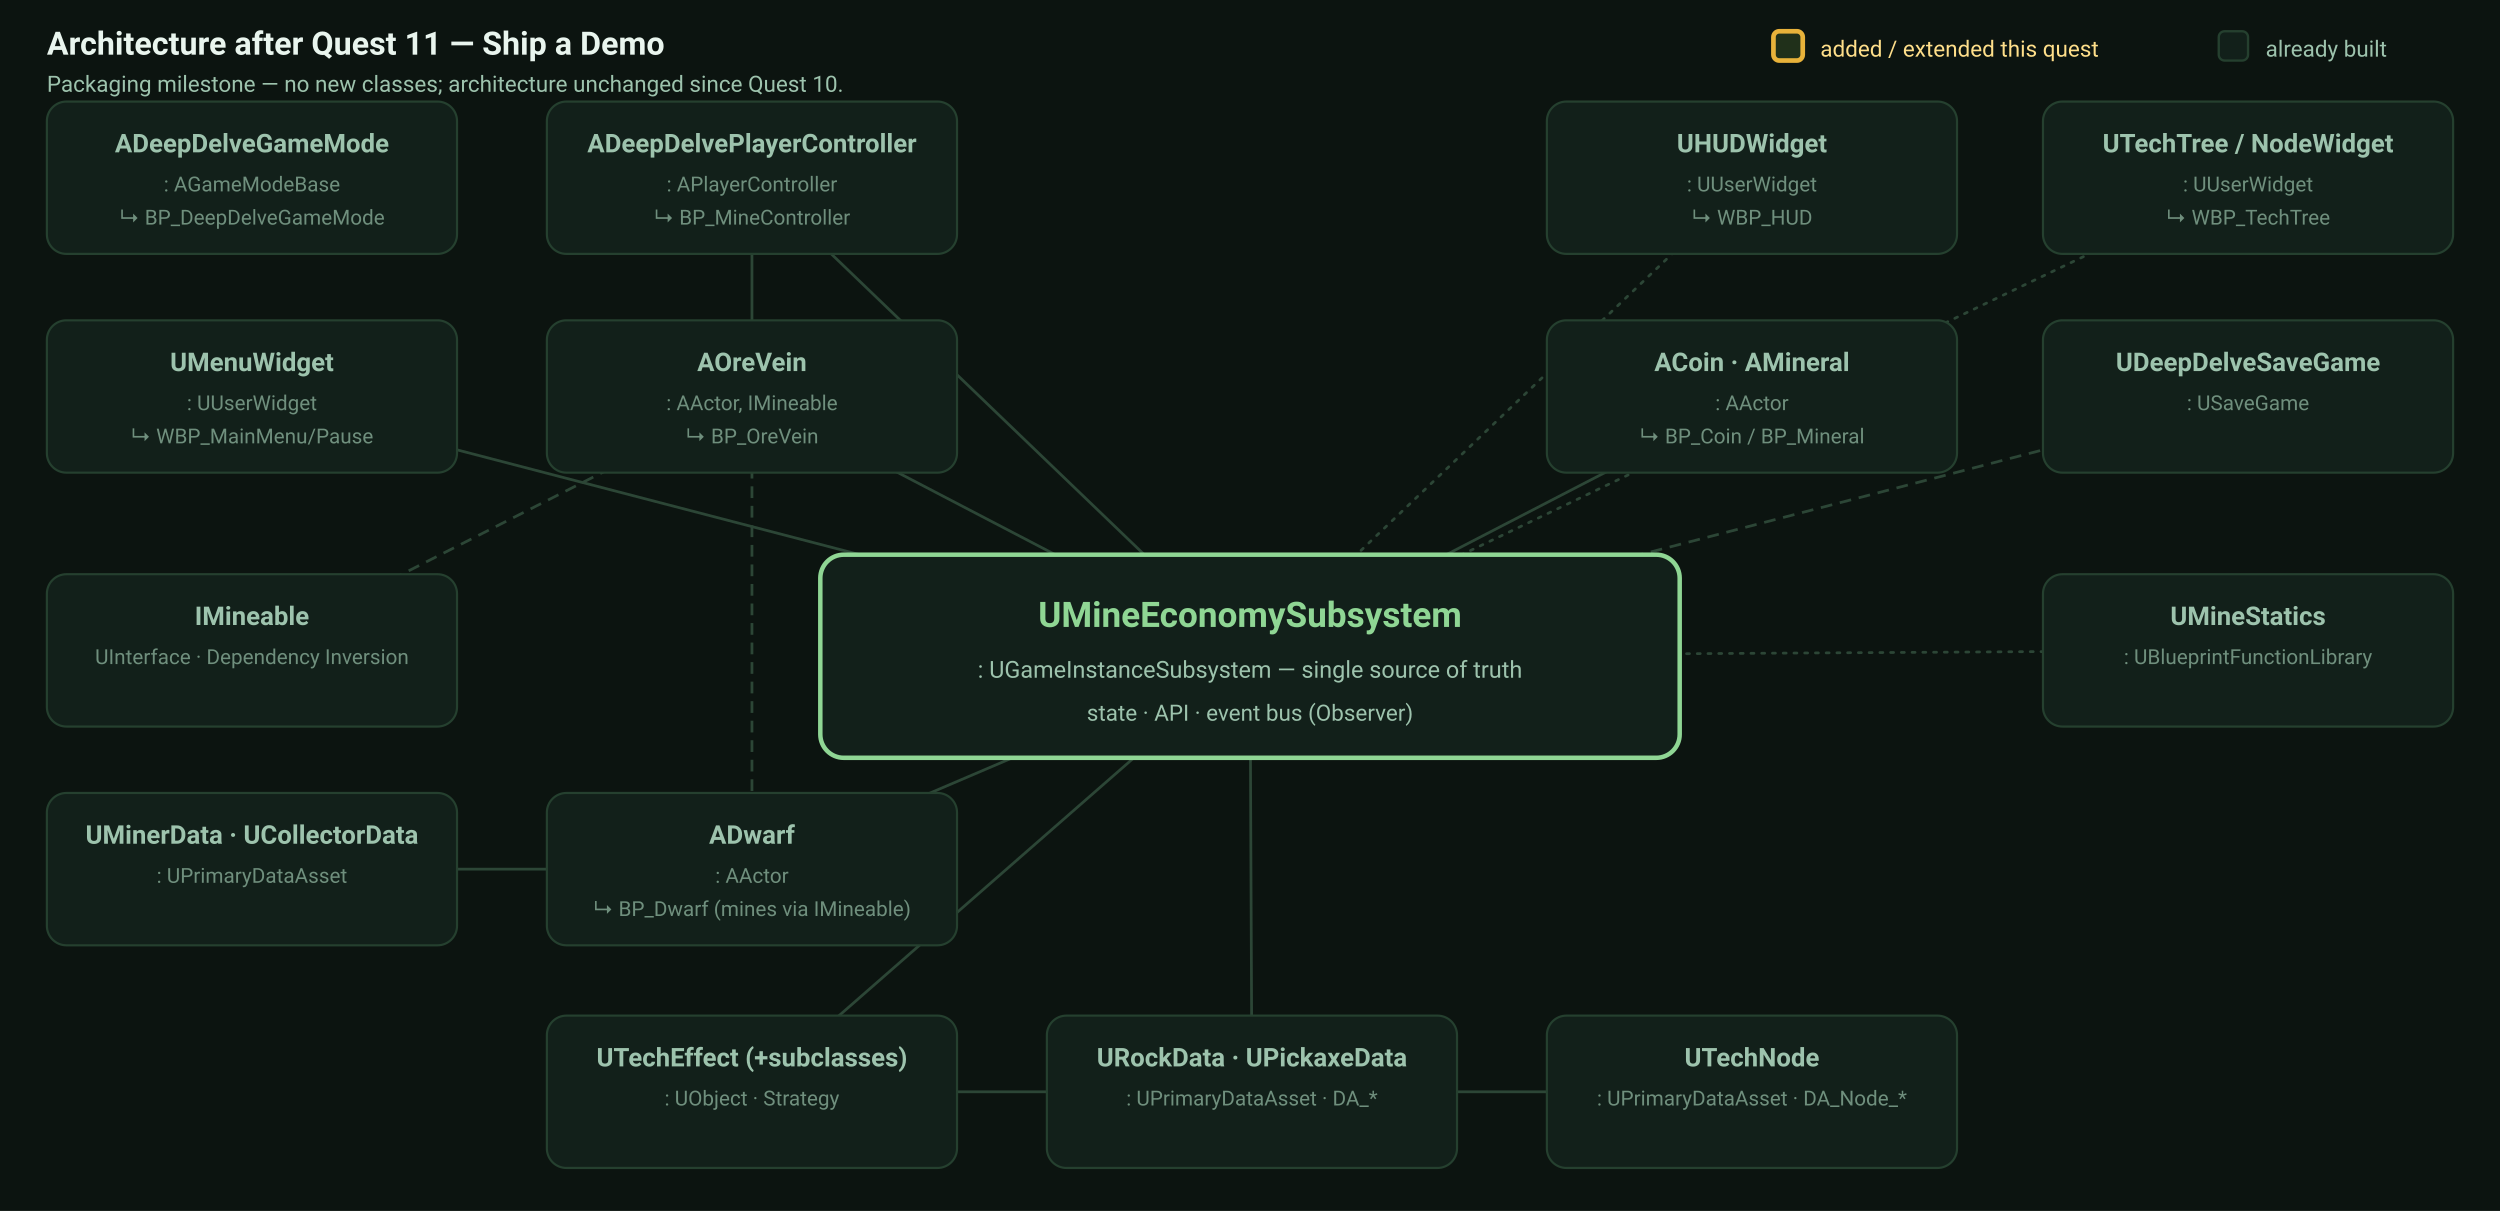
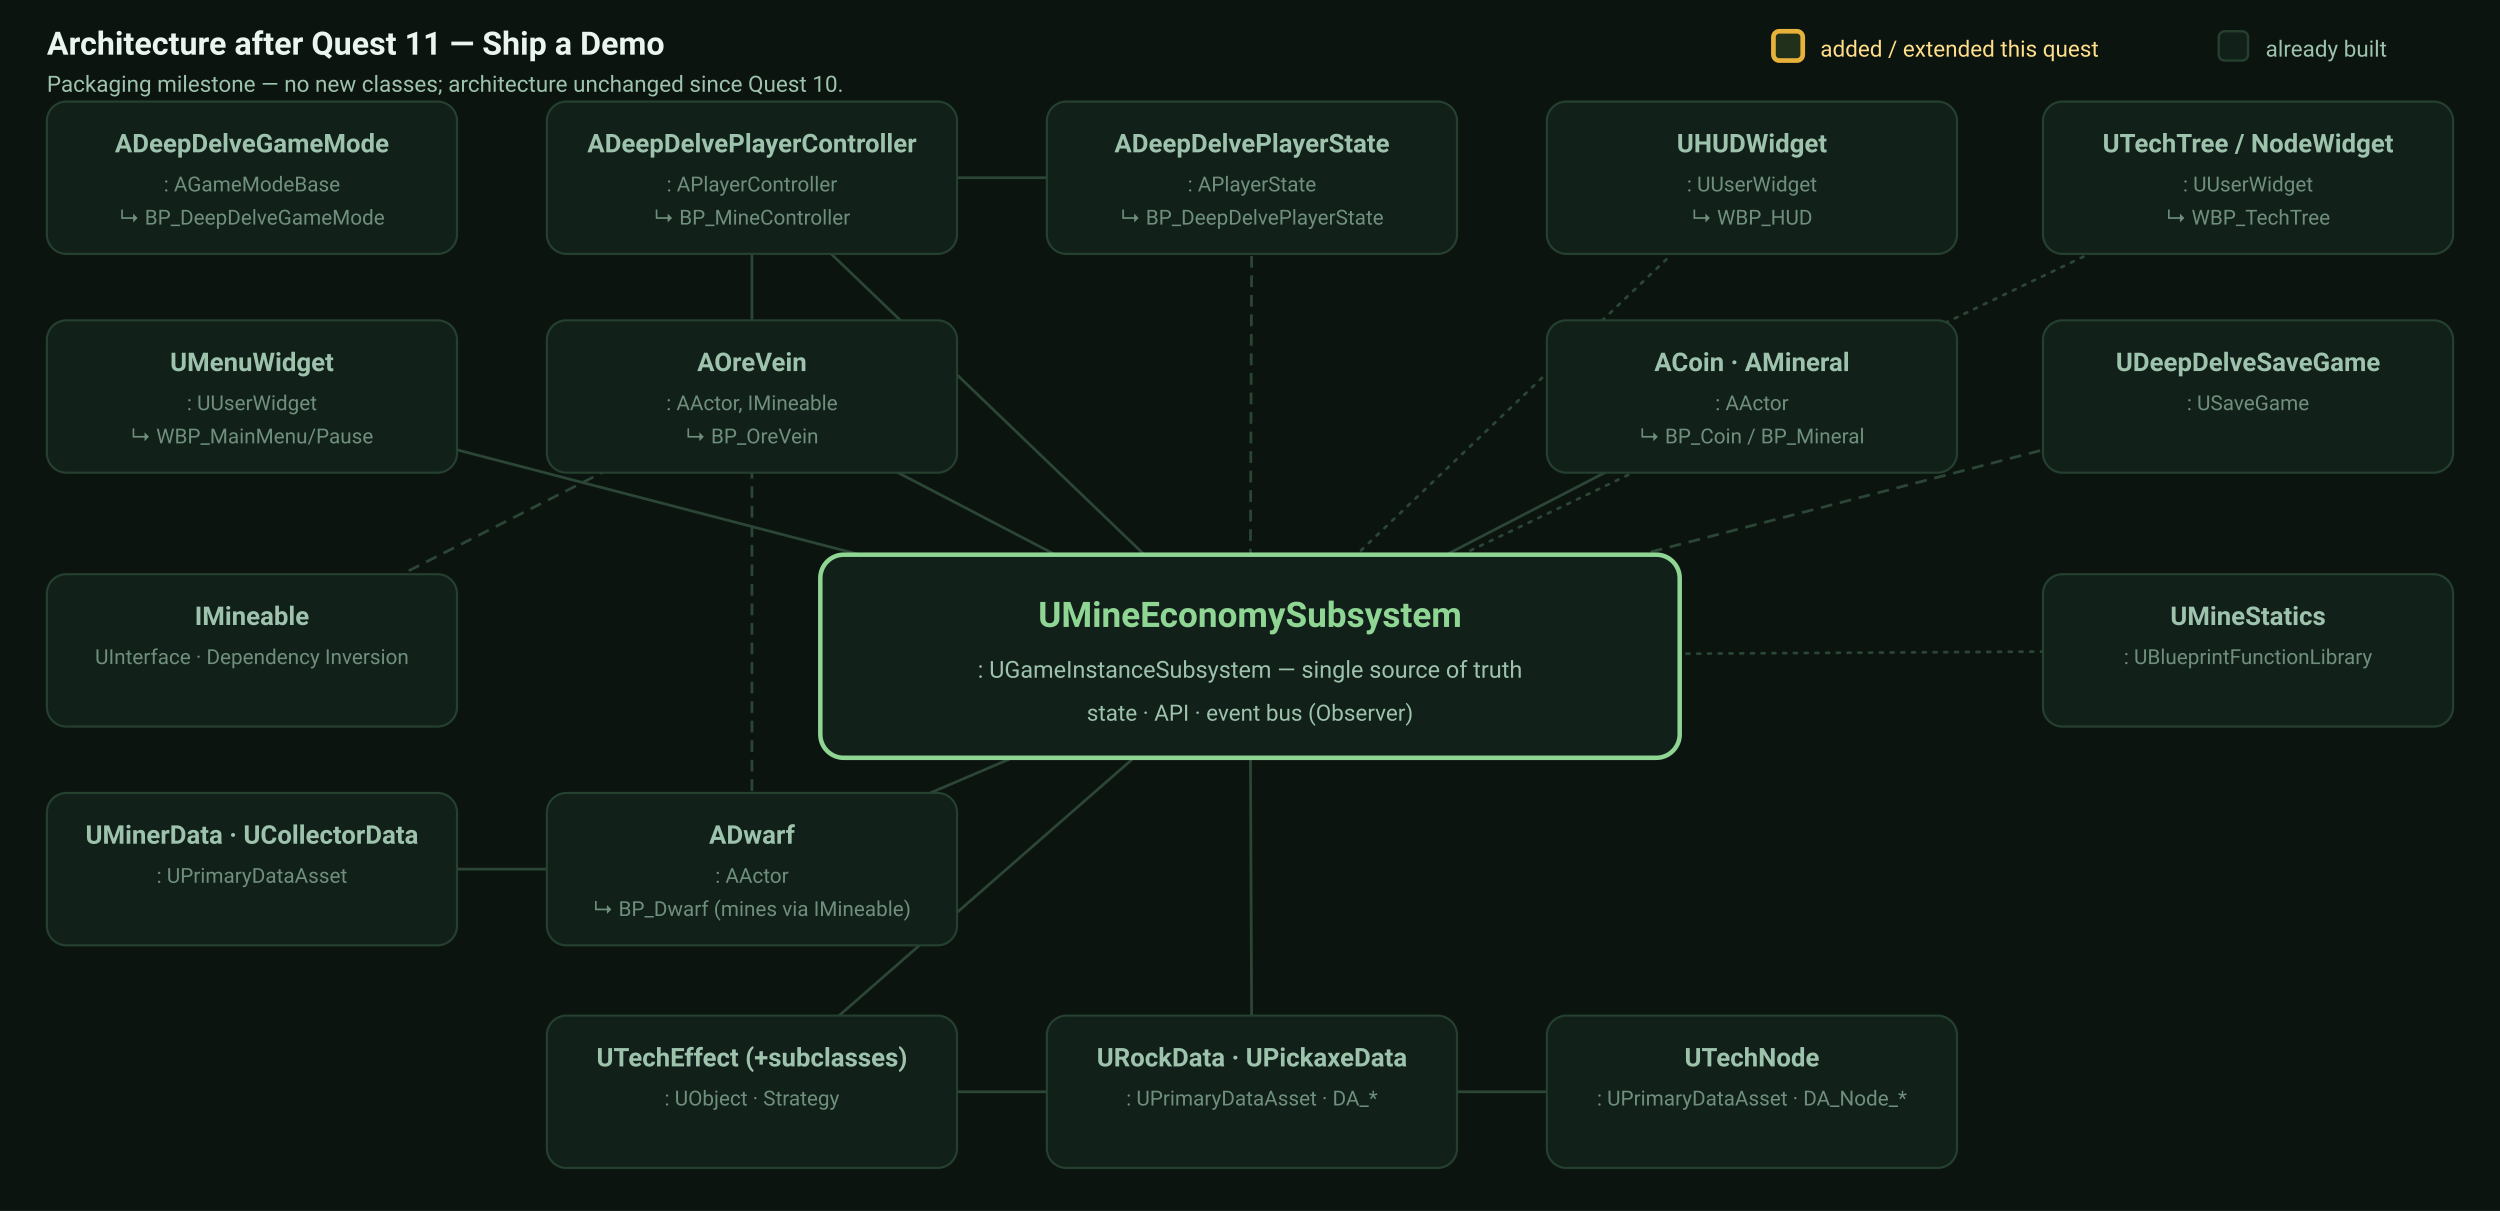
<svg xmlns="http://www.w3.org/2000/svg" viewBox="0 0 1280 620" font-family="-apple-system,BlinkMacSystemFont,Segoe UI,Roboto,Helvetica,Arial,sans-serif" role="img">
  <defs>
    <marker id="ar" markerWidth="10" markerHeight="10" refX="7" refY="4.5" orient="auto">
      <path d="M0,0 L9,4.5 L0,9 z" fill="#2c4636" />
    </marker>
    <marker id="arG" markerWidth="10" markerHeight="10" refX="7" refY="4.5" orient="auto">
      <path d="M0,0 L9,4.5 L0,9 z" fill="#e8b23a" />
    </marker>
    <marker id="arF" markerWidth="10" markerHeight="10" refX="7" refY="4.5" orient="auto">
      <path d="M0,0 L9,4.5 L0,9 z" fill="#3a5a45" />
    </marker>
  </defs>
  <rect x="0" y="0" width="1280" height="620" fill="#0c1410" />
+   <line x1="385.0" y1="91.0" x2="641.0" y2="91.0" stroke="#2c4636" stroke-width="1.4" marker-end="url(#ar)" />
+   <line x1="641.0" y1="91.0" x2="640.0" y2="336.0" stroke="#2c4636" stroke-width="1.4" stroke-dasharray="6 4" marker-end="url(#ar)" />
  <line x1="385.0" y1="91.0" x2="385.0" y2="203.0" stroke="#2c4636" stroke-width="1.4" marker-end="url(#ar)" />
  <line x1="129.0" y1="333.0" x2="385.0" y2="203.0" stroke="#2c4636" stroke-width="1.4" stroke-dasharray="6 4" marker-end="url(#ar)" />
  <line x1="385.0" y1="91.0" x2="640.0" y2="336.0" stroke="#2c4636" stroke-width="1.4" marker-end="url(#ar)" />
  <line x1="385.0" y1="203.0" x2="640.0" y2="336.0" stroke="#2c4636" stroke-width="1.4" marker-end="url(#ar)" />
  <line x1="897.0" y1="203.0" x2="640.0" y2="336.0" stroke="#2c4636" stroke-width="1.4" marker-end="url(#ar)" />
  <line x1="897.0" y1="91.0" x2="640.0" y2="336.0" stroke="#2c4636" stroke-width="1.4" stroke-dasharray="1.5 4" stroke-linecap="round" marker-end="url(#ar)" />
  <line x1="1151.0" y1="333.0" x2="640.0" y2="336.0" stroke="#2c4636" stroke-width="1.4" stroke-dasharray="1.5 4" stroke-linecap="round" marker-end="url(#ar)" />
  <line x1="641.0" y1="559.0" x2="640.0" y2="336.0" stroke="#2c4636" stroke-width="1.4" marker-end="url(#ar)" />
  <line x1="385.0" y1="559.0" x2="640.0" y2="336.0" stroke="#2c4636" stroke-width="1.4" marker-end="url(#ar)" />
  <line x1="897.0" y1="559.0" x2="385.0" y2="559.0" stroke="#2c4636" stroke-width="1.4" marker-end="url(#ar)" />
  <line x1="1151.0" y1="91.0" x2="640.0" y2="336.0" stroke="#2c4636" stroke-width="1.4" stroke-dasharray="1.5 4" stroke-linecap="round" marker-end="url(#ar)" />
  <line x1="385.0" y1="445.0" x2="640.0" y2="336.0" stroke="#2c4636" stroke-width="1.4" marker-end="url(#ar)" />
  <line x1="385.0" y1="445.0" x2="385.0" y2="203.0" stroke="#2c4636" stroke-width="1.4" stroke-dasharray="6 4" marker-end="url(#ar)" />
  <line x1="129.0" y1="445.0" x2="385.0" y2="445.0" stroke="#2c4636" stroke-width="1.4" marker-end="url(#ar)" />
  <line x1="129.0" y1="203.0" x2="640.0" y2="336.0" stroke="#2c4636" stroke-width="1.4" marker-end="url(#ar)" />
  <line x1="1151.0" y1="203.0" x2="640.0" y2="336.0" stroke="#2c4636" stroke-width="1.4" stroke-dasharray="6 4" marker-end="url(#ar)" />
  <rect x="24" y="52" width="210" height="78" rx="10" fill="#12201a" stroke="#25402f" stroke-width="1.1" />
  <text x="129.0" y="78" text-anchor="middle" fill="#9dc3ad" font-size="13.2" font-weight="700">ADeepDelveGameMode</text>
  <text x="129.0" y="98" text-anchor="middle" fill="#6f8f7d" font-size="10.6" font-weight="400">: AGameModeBase</text>
  <text x="129.0" y="115" text-anchor="middle" fill="#6f8f7d" font-size="10.6" font-weight="400">↳ BP_DeepDelveGameMode</text>
  <rect x="280" y="52" width="210" height="78" rx="10" fill="#12201a" stroke="#25402f" stroke-width="1.1" />
  <text x="385.0" y="78" text-anchor="middle" fill="#9dc3ad" font-size="13.2" font-weight="700">ADeepDelvePlayerController</text>
  <text x="385.0" y="98" text-anchor="middle" fill="#6f8f7d" font-size="10.6" font-weight="400">: APlayerController</text>
  <text x="385.0" y="115" text-anchor="middle" fill="#6f8f7d" font-size="10.6" font-weight="400">↳ BP_MineController</text>
+   <rect x="536" y="52" width="210" height="78" rx="10" fill="#12201a" stroke="#25402f" stroke-width="1.1" />
+   <text x="641.0" y="78" text-anchor="middle" fill="#9dc3ad" font-size="13.2" font-weight="700">ADeepDelvePlayerState</text>
+   <text x="641.0" y="98" text-anchor="middle" fill="#6f8f7d" font-size="10.6" font-weight="400">: APlayerState</text>
+   <text x="641.0" y="115" text-anchor="middle" fill="#6f8f7d" font-size="10.6" font-weight="400">↳ BP_DeepDelvePlayerState</text>
  <rect x="792" y="52" width="210" height="78" rx="10" fill="#12201a" stroke="#25402f" stroke-width="1.1" />
  <text x="897.0" y="78" text-anchor="middle" fill="#9dc3ad" font-size="13.2" font-weight="700">UHUDWidget</text>
  <text x="897.0" y="98" text-anchor="middle" fill="#6f8f7d" font-size="10.6" font-weight="400">: UUserWidget</text>
  <text x="897.0" y="115" text-anchor="middle" fill="#6f8f7d" font-size="10.6" font-weight="400">↳ WBP_HUD</text>
  <rect x="1046" y="52" width="210" height="78" rx="10" fill="#12201a" stroke="#25402f" stroke-width="1.1" />
  <text x="1151.0" y="78" text-anchor="middle" fill="#9dc3ad" font-size="13.2" font-weight="700">UTechTree / NodeWidget</text>
  <text x="1151.0" y="98" text-anchor="middle" fill="#6f8f7d" font-size="10.6" font-weight="400">: UUserWidget</text>
  <text x="1151.0" y="115" text-anchor="middle" fill="#6f8f7d" font-size="10.6" font-weight="400">↳ WBP_TechTree</text>
  <rect x="24" y="164" width="210" height="78" rx="10" fill="#12201a" stroke="#25402f" stroke-width="1.1" />
  <text x="129.0" y="190" text-anchor="middle" fill="#9dc3ad" font-size="13.2" font-weight="700">UMenuWidget</text>
  <text x="129.0" y="210" text-anchor="middle" fill="#6f8f7d" font-size="10.6" font-weight="400">: UUserWidget</text>
  <text x="129.0" y="227" text-anchor="middle" fill="#6f8f7d" font-size="10.6" font-weight="400">↳ WBP_MainMenu/Pause</text>
  <rect x="280" y="164" width="210" height="78" rx="10" fill="#12201a" stroke="#25402f" stroke-width="1.1" />
  <text x="385.0" y="190" text-anchor="middle" fill="#9dc3ad" font-size="13.2" font-weight="700">AOreVein</text>
  <text x="385.0" y="210" text-anchor="middle" fill="#6f8f7d" font-size="10.6" font-weight="400">: AActor, IMineable</text>
  <text x="385.0" y="227" text-anchor="middle" fill="#6f8f7d" font-size="10.6" font-weight="400">↳ BP_OreVein</text>
  <rect x="792" y="164" width="210" height="78" rx="10" fill="#12201a" stroke="#25402f" stroke-width="1.1" />
  <text x="897.0" y="190" text-anchor="middle" fill="#9dc3ad" font-size="13.2" font-weight="700">ACoin · AMineral</text>
  <text x="897.0" y="210" text-anchor="middle" fill="#6f8f7d" font-size="10.6" font-weight="400">: AActor</text>
  <text x="897.0" y="227" text-anchor="middle" fill="#6f8f7d" font-size="10.6" font-weight="400">↳ BP_Coin / BP_Mineral</text>
  <rect x="1046" y="164" width="210" height="78" rx="10" fill="#12201a" stroke="#25402f" stroke-width="1.1" />
  <text x="1151.0" y="190" text-anchor="middle" fill="#9dc3ad" font-size="13.2" font-weight="700">UDeepDelveSaveGame</text>
  <text x="1151.0" y="210" text-anchor="middle" fill="#6f8f7d" font-size="10.6" font-weight="400">: USaveGame</text>
  <rect x="24" y="294" width="210" height="78" rx="10" fill="#12201a" stroke="#25402f" stroke-width="1.1" />
  <text x="129.0" y="320" text-anchor="middle" fill="#9dc3ad" font-size="13.2" font-weight="700">IMineable</text>
  <text x="129.0" y="340" text-anchor="middle" fill="#6f8f7d" font-size="10.6" font-weight="400">UInterface · Dependency Inversion</text>
  <rect x="1046" y="294" width="210" height="78" rx="10" fill="#12201a" stroke="#25402f" stroke-width="1.1" />
  <text x="1151.0" y="320" text-anchor="middle" fill="#9dc3ad" font-size="13.2" font-weight="700">UMineStatics</text>
  <text x="1151.0" y="340" text-anchor="middle" fill="#6f8f7d" font-size="10.6" font-weight="400">: UBlueprintFunctionLibrary</text>
  <rect x="24" y="406" width="210" height="78" rx="10" fill="#12201a" stroke="#25402f" stroke-width="1.1" />
  <text x="129.0" y="432" text-anchor="middle" fill="#9dc3ad" font-size="13.2" font-weight="700">UMinerData · UCollectorData</text>
  <text x="129.0" y="452" text-anchor="middle" fill="#6f8f7d" font-size="10.6" font-weight="400">: UPrimaryDataAsset</text>
  <rect x="280" y="406" width="210" height="78" rx="10" fill="#12201a" stroke="#25402f" stroke-width="1.1" />
  <text x="385.0" y="432" text-anchor="middle" fill="#9dc3ad" font-size="13.2" font-weight="700">ADwarf</text>
  <text x="385.0" y="452" text-anchor="middle" fill="#6f8f7d" font-size="10.6" font-weight="400">: AActor</text>
  <text x="385.0" y="469" text-anchor="middle" fill="#6f8f7d" font-size="10.6" font-weight="400">↳ BP_Dwarf (mines via IMineable)</text>
  <rect x="280" y="520" width="210" height="78" rx="10" fill="#12201a" stroke="#25402f" stroke-width="1.1" />
  <text x="385.0" y="546" text-anchor="middle" fill="#9dc3ad" font-size="13.2" font-weight="700">UTechEffect (+subclasses)</text>
  <text x="385.0" y="566" text-anchor="middle" fill="#6f8f7d" font-size="10.6" font-weight="400">: UObject · Strategy</text>
  <rect x="536" y="520" width="210" height="78" rx="10" fill="#12201a" stroke="#25402f" stroke-width="1.1" />
  <text x="641.0" y="546" text-anchor="middle" fill="#9dc3ad" font-size="13.2" font-weight="700">URockData · UPickaxeData</text>
  <text x="641.0" y="566" text-anchor="middle" fill="#6f8f7d" font-size="10.6" font-weight="400">: UPrimaryDataAsset · DA_*</text>
  <rect x="792" y="520" width="210" height="78" rx="10" fill="#12201a" stroke="#25402f" stroke-width="1.1" />
  <text x="897.0" y="546" text-anchor="middle" fill="#9dc3ad" font-size="13.2" font-weight="700">UTechNode</text>
  <text x="897.0" y="566" text-anchor="middle" fill="#6f8f7d" font-size="10.6" font-weight="400">: UPrimaryDataAsset · DA_Node_*</text>
  <rect x="420" y="284" width="440" height="104" rx="12" fill="#12201a" stroke="#8fd694" stroke-width="2.3" />
  <text x="640.0" y="321" text-anchor="middle" fill="#8fd694" font-size="18" font-weight="700">UMineEconomySubsystem</text>
  <text x="640.0" y="347" text-anchor="middle" fill="#9dc3ad" font-size="12" font-weight="400">: UGameInstanceSubsystem — single source of truth</text>
  <text x="640.0" y="369" text-anchor="middle" fill="#9dc3ad" font-size="11.5" font-weight="400">state · API · event bus (Observer)</text>
  <text x="24" y="28" text-anchor="start" fill="#e9f5ee" font-size="16.5" font-weight="700">Architecture after Quest 11 — Ship a Demo</text>
  <text x="24" y="47" text-anchor="start" fill="#9dc3ad" font-size="11.5" font-weight="400">Packaging milestone — no new classes; architecture unchanged since Quest 10.</text>
  <g>
    <rect x="908" y="16" width="15" height="15" rx="3" fill="#20301a" stroke="#e8b23a" stroke-width="2.4" />
    <text x="932" y="29" text-anchor="start" fill="#ffdf8a" font-size="11.5" font-weight="400">added / extended this quest</text>
    <rect x="1136" y="16" width="15" height="15" rx="3" fill="#12201a" stroke="#25402f" stroke-width="1.2" />
    <text x="1160" y="29" text-anchor="start" fill="#9dc3ad" font-size="11.5" font-weight="400">already built</text>
  </g>
</svg>
